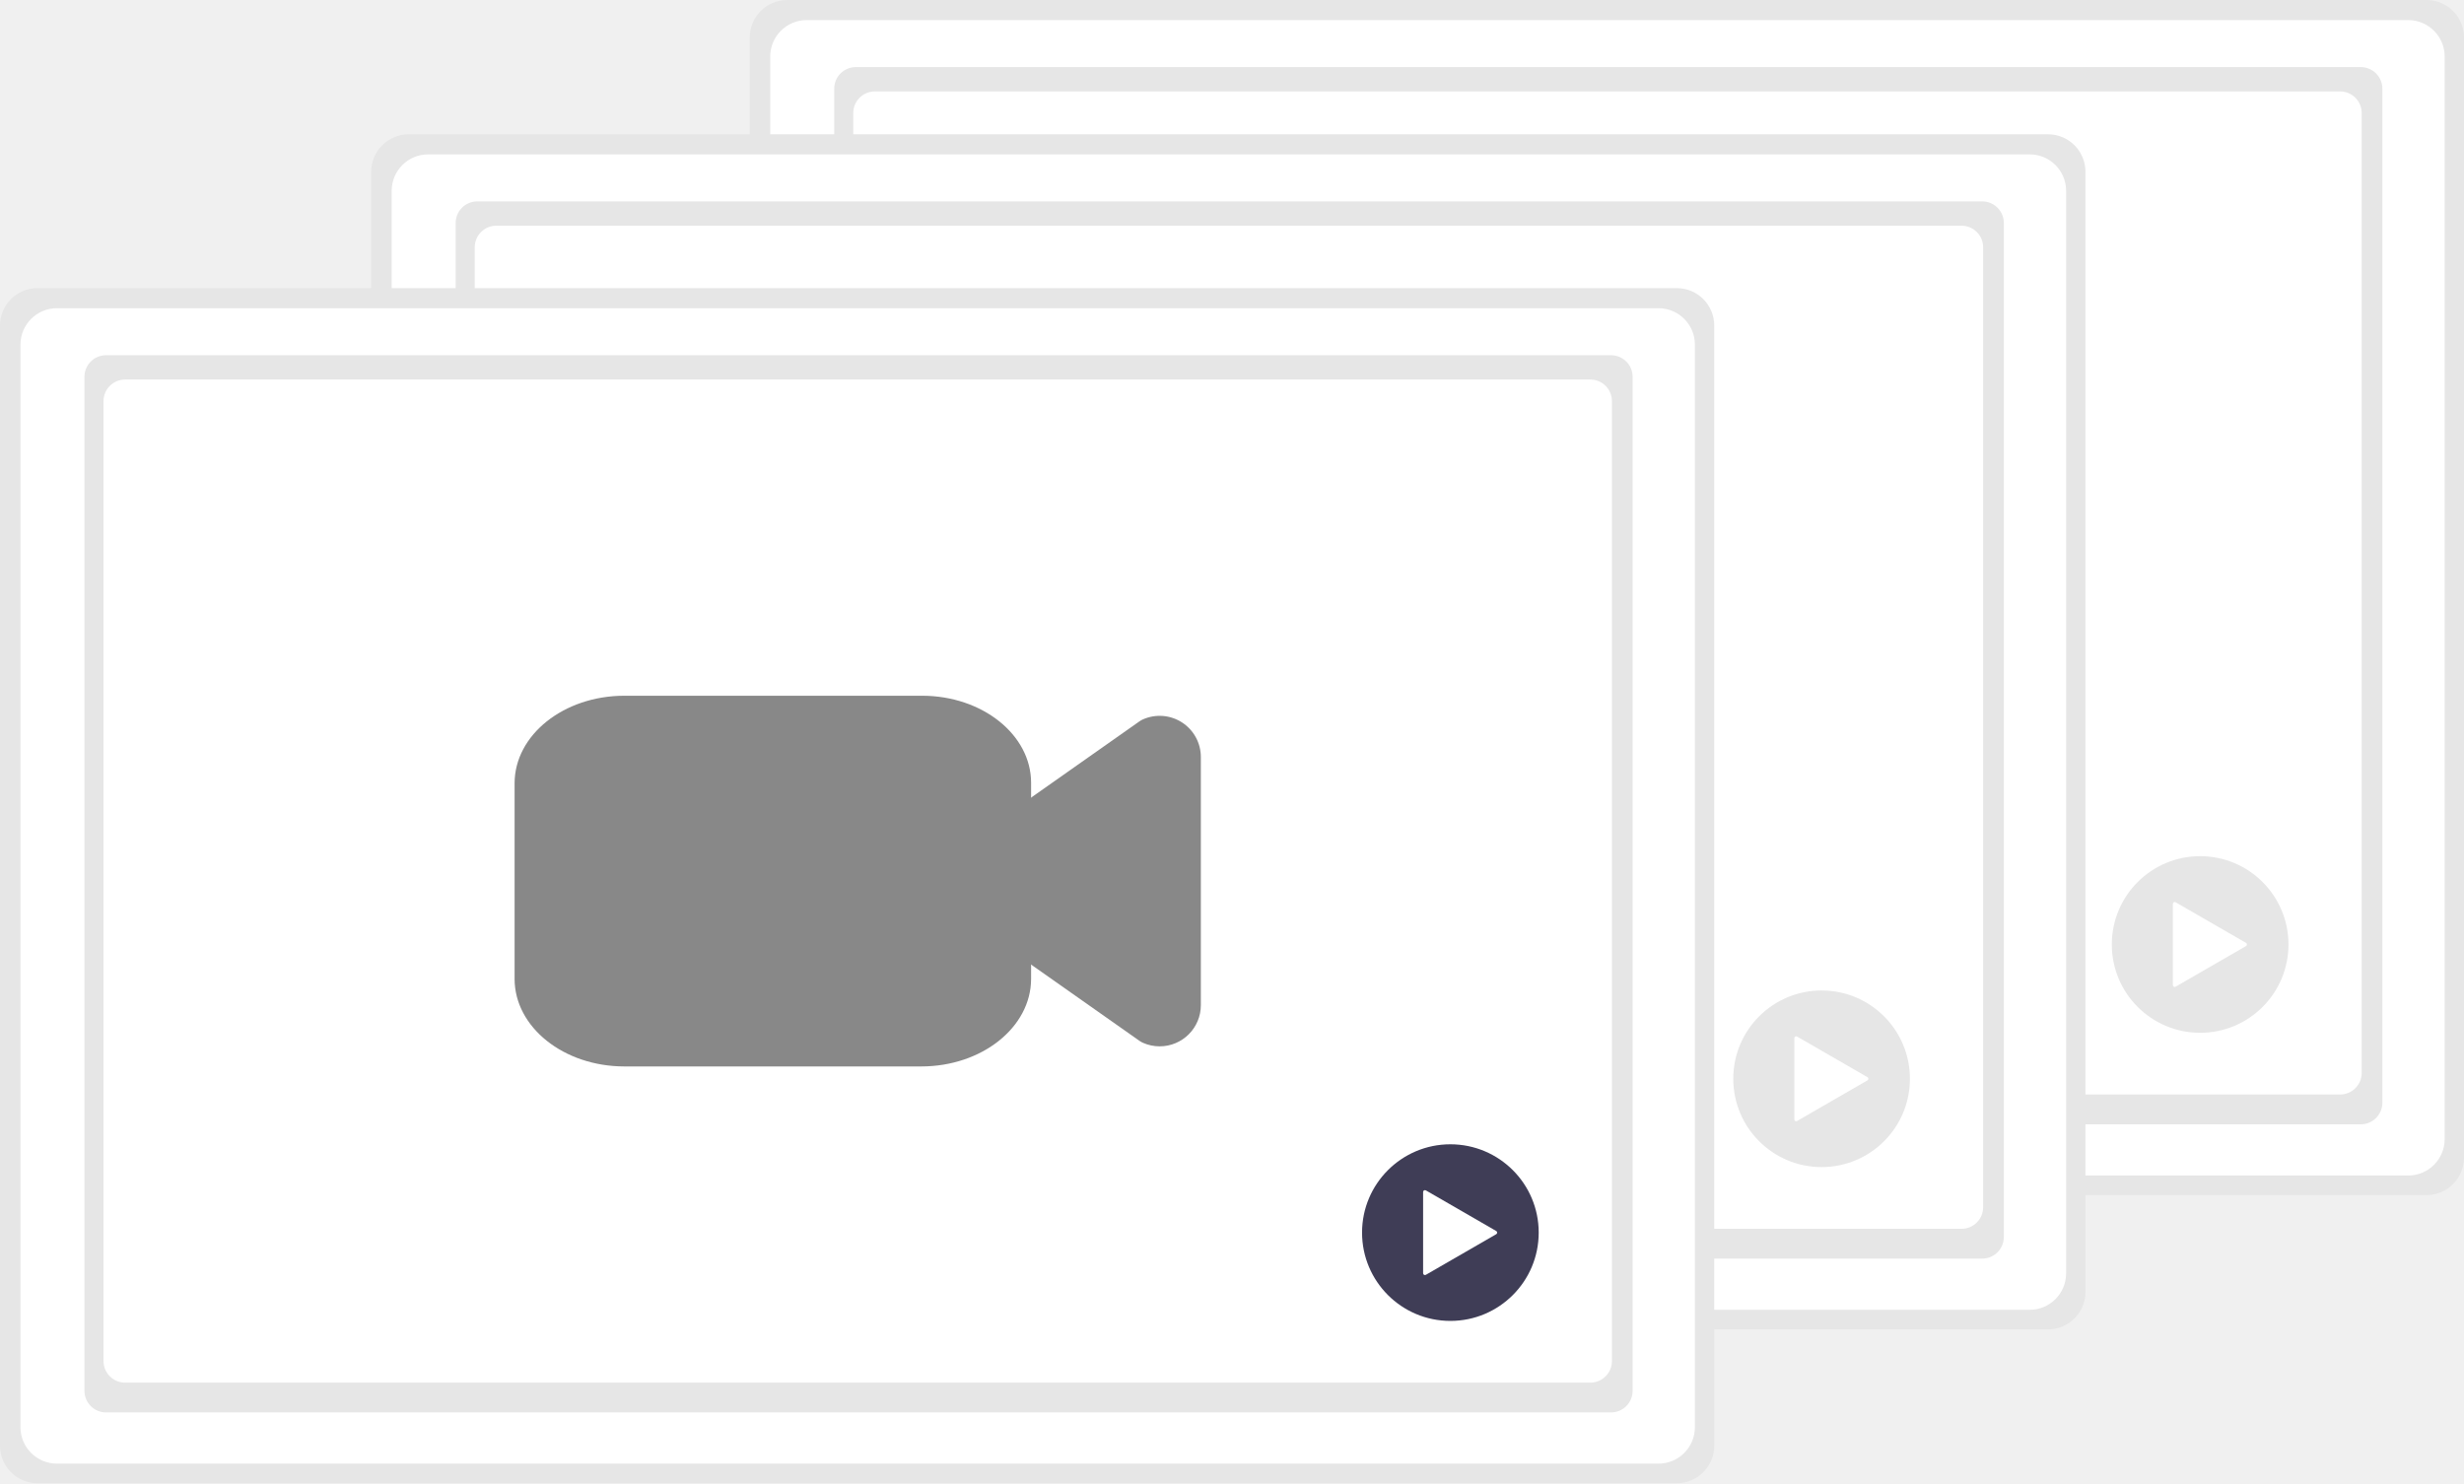
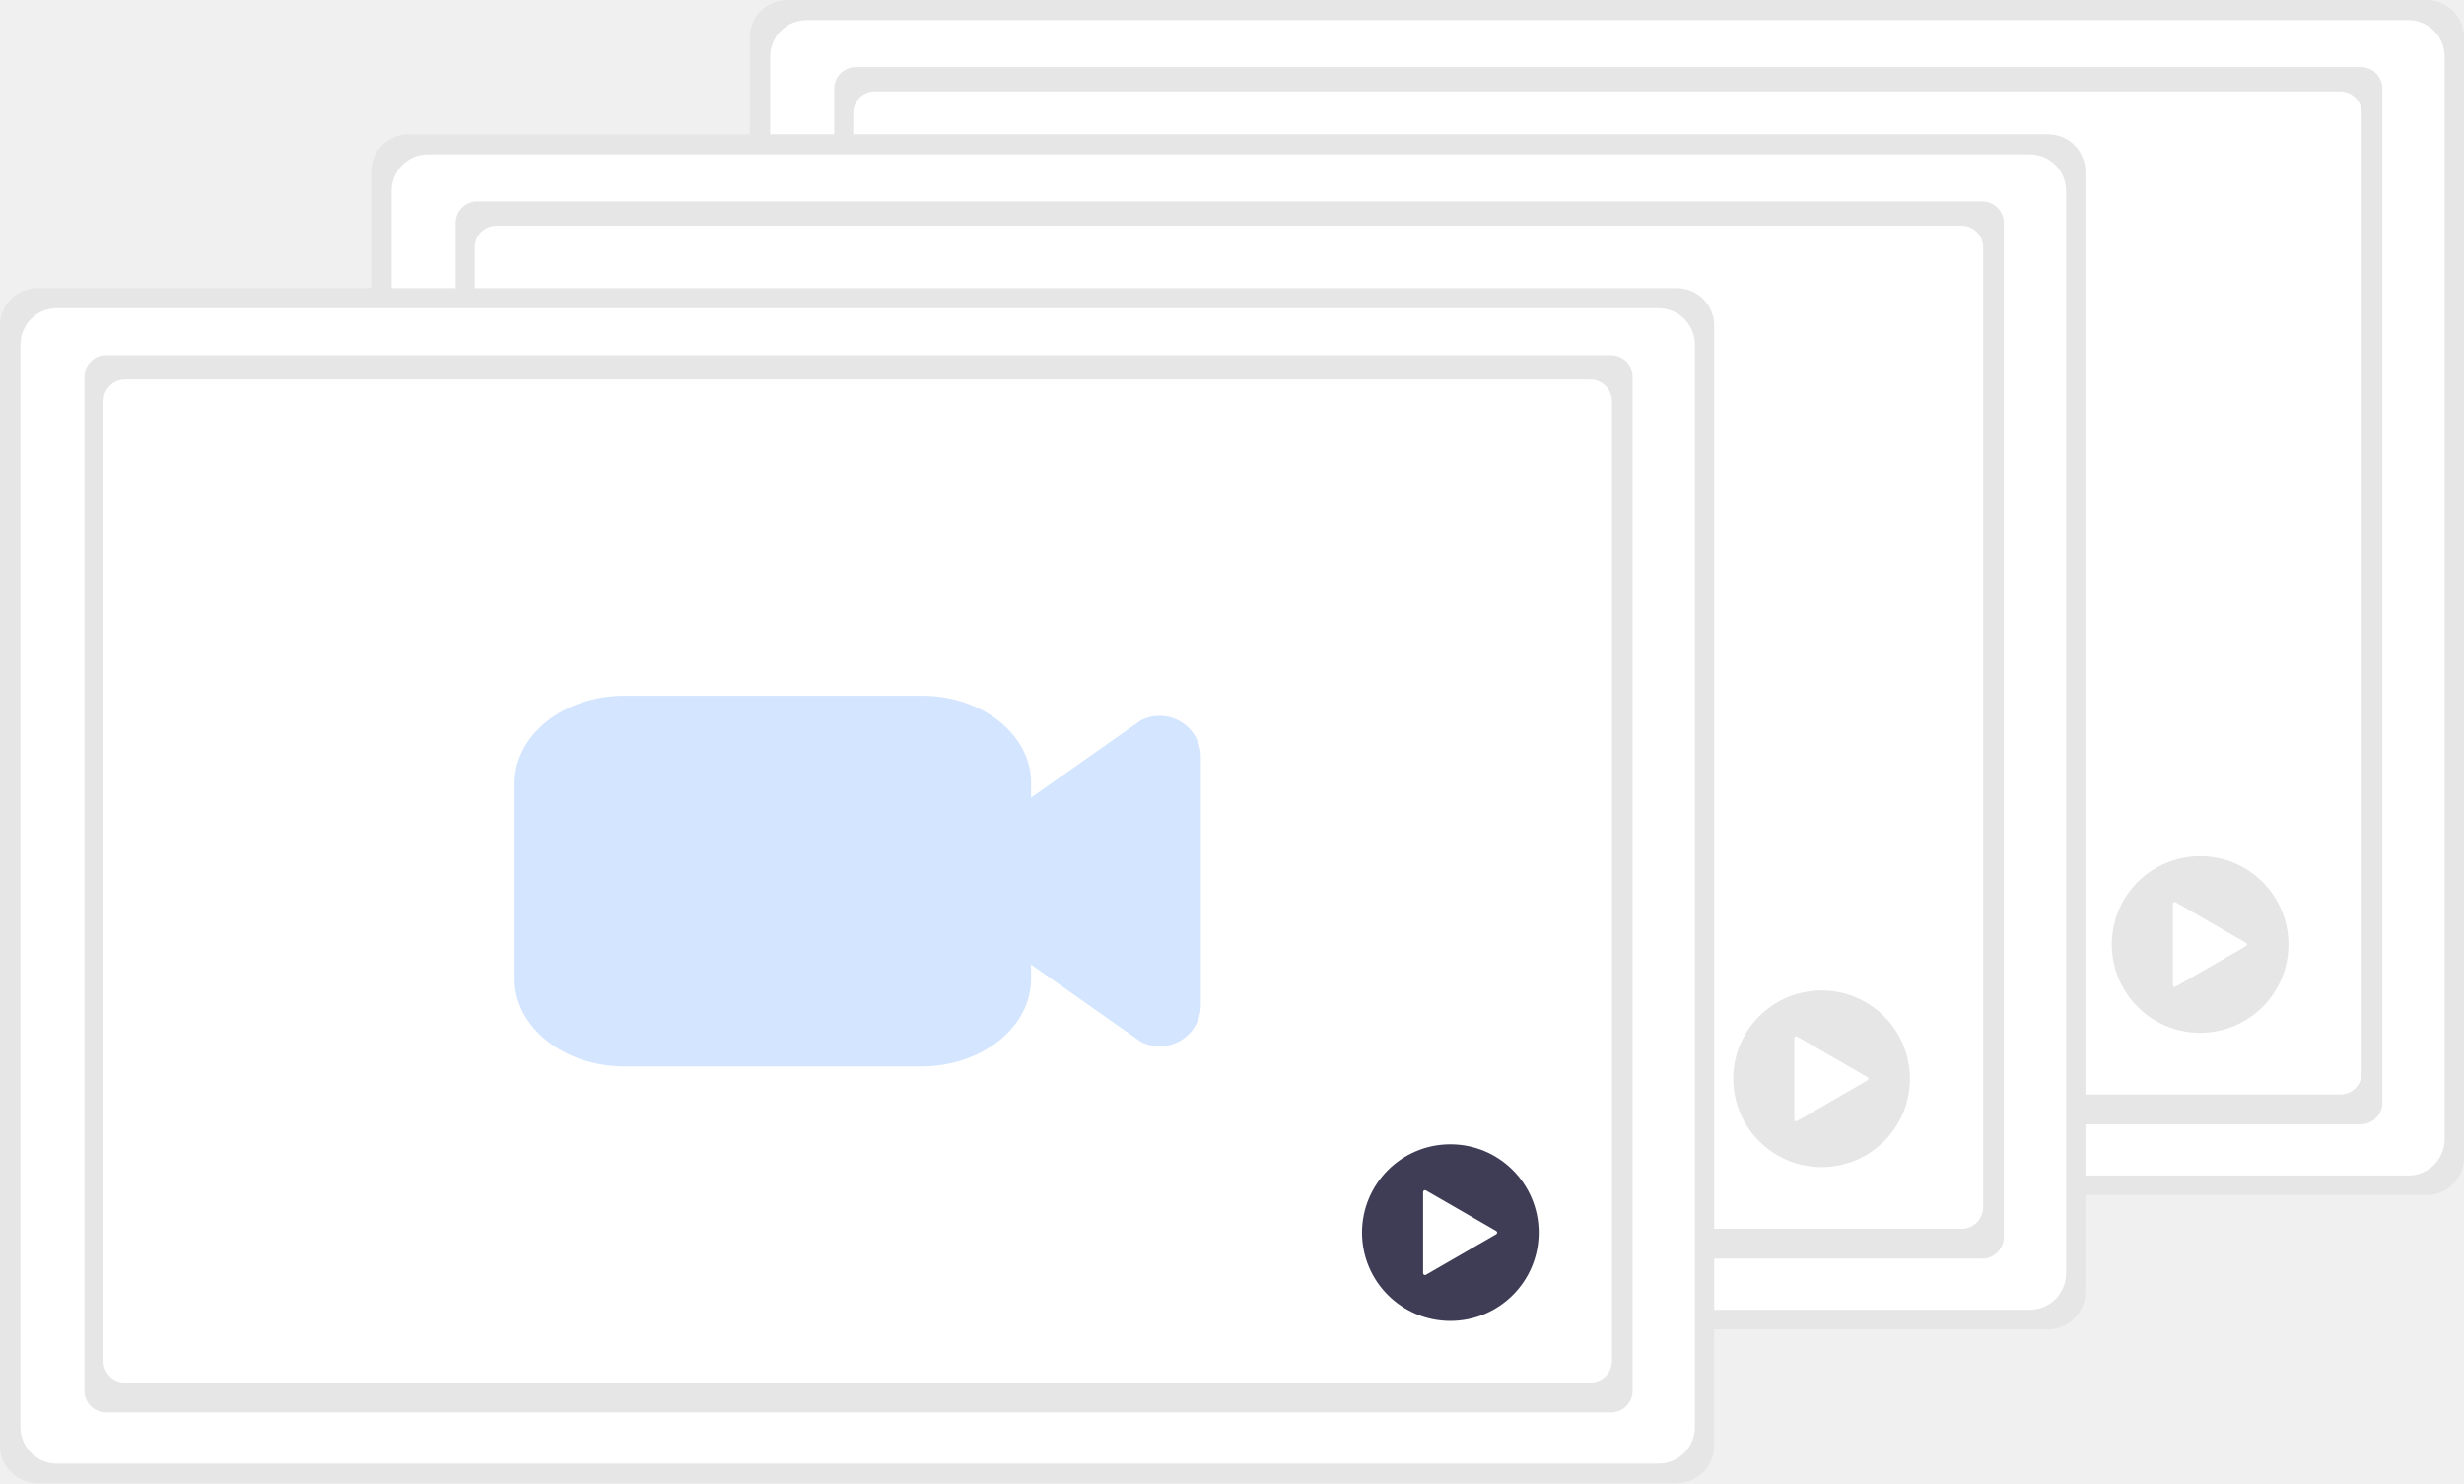
<svg xmlns="http://www.w3.org/2000/svg" id="a120547a-517b-40ce-9327-ed5d479d1fdc" data-name="Layer 1" width="1008.92" height="607.45" viewBox="0 0 1008.92 607.45">
  <path d="M1104.46,620.305a15.34,15.34,0,0,1-15.26,15.42H417.8a15.34,15.34,0,0,1-15.26-15.42V161.695a15.34,15.34,0,0,1,15.26-15.42H1089.2a15.34,15.34,0,0,1,15.26,15.42v0Z" transform="translate(-95.53976 -146.275)" fill="#e6e6e6" />
  <path d="M1096.54,612.795a14.91,14.91,0,0,1-14.91,14.91H425.83a14.91,14.91,0,0,1-14.91-14.91V169.415a14.91,14.91,0,0,1,14.91-14.91h655.83a14.91,14.91,0,0,1,14.88,14.91Z" transform="translate(-95.53976 -146.275)" fill="#fff" />
  <path id="b9c54412-061c-4155-b289-fb4c23e4a64e" data-name="c6fe725a-3b03-4a96-90af-cfbd2676500a" d="M350.43,27.48h616.22a8.85,8.85,0,0,1,8.85,8.85V451.61a8.85,8.85,0,0,1-8.85,8.85h-616.22a8.85,8.85,0,0,1-8.85-8.85V36.33a8.85,8.85,0,0,1,8.85-8.85Z" fill="#e6e6e6" />
  <path d="M358.23,37.44h599.95a8.85,8.85,0,0,1,8.85,8.85V439.41a8.85,8.85,0,0,1-8.85,8.85h-599.95a8.85,8.85,0,0,1-8.85-8.85V46.29A8.85,8.85,0,0,1,358.23,37.44Z" fill="#fff" />
  <path d="M877.376,456.808a16.869,16.869,0,0,1-6.853-1.46,8.314,8.314,0,0,1-1.429-.812l-43.602-30.692h0a16.869,16.869,0,0,1-7.159-13.791V368.197a16.869,16.869,0,0,1,7.159-13.791l43.602-30.692a8.314,8.314,0,0,1,1.429-.812A16.869,16.869,0,0,1,894.245,338.317V439.933a16.869,16.869,0,0,1-16.869,16.869Z" transform="translate(-95.53976 -146.275)" fill="#3f3d56" />
  <path d="M779.795,465.037H658.187c-24.81-.02-44.917-16.058-44.942-35.847V349.06c.025-19.789,20.132-35.827,44.942-35.847H780.112c24.634.023,44.596,15.946,44.625,35.594v80.382C824.711,448.979,804.605,465.017,779.795,465.037Z" transform="translate(-95.53976 -146.275)" fill="#3f3d56" />
  <circle cx="900.879" cy="386.814" r="36.167" fill="#e6e6e6" />
  <path d="M1015.204,532.44l-28.829-16.645a.749.749,0,0,0-1.123.648v33.289a.749.749,0,0,0,1.123.648l28.829-16.645a.749.749,0,0,0,0-1.297l-28.829-16.645a.749.749,0,0,0-1.123.648v33.289a.749.749,0,0,0,1.123.648l28.829-16.645A.749.749,0,0,0,1015.204,532.44Z" transform="translate(-95.53976 -146.275)" fill="#fff" />
  <path d="M949.46,675.305a15.34,15.34,0,0,1-15.26,15.42H262.8a15.34,15.34,0,0,1-15.26-15.42V216.695a15.34,15.34,0,0,1,15.26-15.42H934.2a15.34,15.34,0,0,1,15.26,15.42v0Z" transform="translate(-95.53976 -146.275)" fill="#e6e6e6" />
  <path d="M941.54,667.795a14.91,14.91,0,0,1-14.91,14.91H270.83a14.91,14.91,0,0,1-14.91-14.91V224.415a14.91,14.91,0,0,1,14.91-14.91H926.66a14.91,14.91,0,0,1,14.88,14.91Z" transform="translate(-95.53976 -146.275)" fill="#fff" />
  <path id="a7242049-80b4-49e1-bd08-67354734c824" data-name="c6fe725a-3b03-4a96-90af-cfbd2676500a" d="M195.43,82.48h616.22a8.85,8.85,0,0,1,8.85,8.85V506.61a8.85,8.85,0,0,1-8.85,8.85h-616.22a8.85,8.85,0,0,1-8.85-8.85V91.33a8.85,8.85,0,0,1,8.85-8.85Z" fill="#e6e6e6" />
  <path d="M203.23,92.44h599.95a8.85,8.85,0,0,1,8.85,8.85V494.41a8.85,8.85,0,0,1-8.85,8.85h-599.95a8.85,8.85,0,0,1-8.85-8.85V101.29A8.85,8.85,0,0,1,203.23,92.44Z" fill="#fff" />
  <path d="M722.376,511.808a16.869,16.869,0,0,1-6.853-1.46,8.314,8.314,0,0,1-1.429-.812l-43.602-30.692h0a16.869,16.869,0,0,1-7.159-13.791V423.197a16.869,16.869,0,0,1,7.159-13.791l43.602-30.692a8.314,8.314,0,0,1,1.429-.812A16.869,16.869,0,0,1,739.245,393.317V494.933a16.869,16.869,0,0,1-16.869,16.869Z" transform="translate(-95.53976 -146.275)" fill="#3f3d56" />
  <path d="M624.795,520.037H503.187c-24.81-.02-44.917-16.058-44.942-35.847V404.06c.025-19.789,20.132-35.827,44.942-35.847H625.112c24.634.023,44.596,15.946,44.625,35.594v80.382C669.711,503.979,649.605,520.017,624.795,520.037Z" transform="translate(-95.53976 -146.275)" fill="#3f3d56" />
  <circle cx="745.879" cy="441.814" r="36.167" fill="#e6e6e6" />
  <path d="M860.204,587.44l-28.829-16.645a.749.749,0,0,0-1.123.648v33.289a.749.749,0,0,0,1.123.648L860.204,588.737a.749.749,0,0,0,0-1.297l-28.829-16.645a.749.749,0,0,0-1.123.648v33.289a.749.749,0,0,0,1.123.648L860.204,588.737A.749.749,0,0,0,860.204,587.44Z" transform="translate(-95.53976 -146.275)" fill="#fff" />
  <path d="M797.46,738.305a15.34,15.34,0,0,1-15.26,15.42H110.8a15.34,15.34,0,0,1-15.26-15.42V279.695a15.34,15.34,0,0,1,15.26-15.42H782.2a15.34,15.34,0,0,1,15.26,15.42v0Z" transform="translate(-95.53976 -146.275)" fill="#e6e6e6" />
  <path d="M789.54,730.795a14.91,14.91,0,0,1-14.91,14.91H118.83a14.91,14.91,0,0,1-14.91-14.91V287.415a14.91,14.91,0,0,1,14.91-14.91H774.66a14.91,14.91,0,0,1,14.88,14.91Z" transform="translate(-95.53976 -146.275)" fill="#fff" />
  <path id="b7a050eb-0cb2-44a8-b642-35d340850eff" data-name="c6fe725a-3b03-4a96-90af-cfbd2676500a" d="M43.43,145.48h616.22a8.85,8.85,0,0,1,8.85,8.85V569.61a8.85,8.85,0,0,1-8.85,8.85h-616.22a8.85,8.85,0,0,1-8.85-8.85V154.33a8.85,8.85,0,0,1,8.85-8.85Z" fill="#e6e6e6" />
  <path d="M51.23,155.44h599.95a8.85,8.85,0,0,1,8.85,8.85V557.41a8.85,8.85,0,0,1-8.85,8.85h-599.95a8.85,8.85,0,0,1-8.85-8.85V164.29A8.85,8.85,0,0,1,51.23,155.44Z" fill="#fff" />
-   <path d="M570.376,574.808a16.869,16.869,0,0,1-6.853-1.46,8.314,8.314,0,0,1-1.429-.812l-43.602-30.692h0a16.869,16.869,0,0,1-7.159-13.791V486.197a16.869,16.869,0,0,1,7.159-13.791l43.602-30.692a8.314,8.314,0,0,1,1.429-.812A16.869,16.869,0,0,1,587.245,456.317V557.933a16.869,16.869,0,0,1-16.869,16.869Z" transform="translate(-95.53976 -146.275)" fill="#888888" />
-   <path d="M472.795,583.037H351.187c-24.81-.02-44.917-16.058-44.942-35.847V467.06c.025-19.789,20.132-35.827,44.942-35.847H473.112c24.634.023,44.596,15.946,44.625,35.594v80.382C517.711,566.979,497.605,583.017,472.795,583.037Z" transform="translate(-95.53976 -146.275)" fill="#888888" />
+   <path d="M570.376,574.808a16.869,16.869,0,0,1-6.853-1.46,8.314,8.314,0,0,1-1.429-.812l-43.602-30.692h0a16.869,16.869,0,0,1-7.159-13.791V486.197a16.869,16.869,0,0,1,7.159-13.791l43.602-30.692a8.314,8.314,0,0,1,1.429-.812A16.869,16.869,0,0,1,587.245,456.317V557.933a16.869,16.869,0,0,1-16.869,16.869Z" transform="translate(-95.53976 -146.275)" fill="#D3E5FF" />
+   <path d="M472.795,583.037H351.187c-24.81-.02-44.917-16.058-44.942-35.847V467.06c.025-19.789,20.132-35.827,44.942-35.847H473.112c24.634.023,44.596,15.946,44.625,35.594v80.382C517.711,566.979,497.605,583.017,472.795,583.037Z" transform="translate(-95.53976 -146.275)" fill="#D3E5FF" />
  <circle cx="593.879" cy="504.814" r="36.167" fill="#3f3d56" />
  <path d="M708.204,650.44l-28.829-16.645a.749.749,0,0,0-1.123.648v33.289a.749.749,0,0,0,1.123.648L708.204,651.737a.749.749,0,0,0,0-1.297l-28.829-16.645a.749.749,0,0,0-1.123.648v33.289a.749.749,0,0,0,1.123.648L708.204,651.737A.749.749,0,0,0,708.204,650.44Z" transform="translate(-95.53976 -146.275)" fill="#fff" />
</svg>
